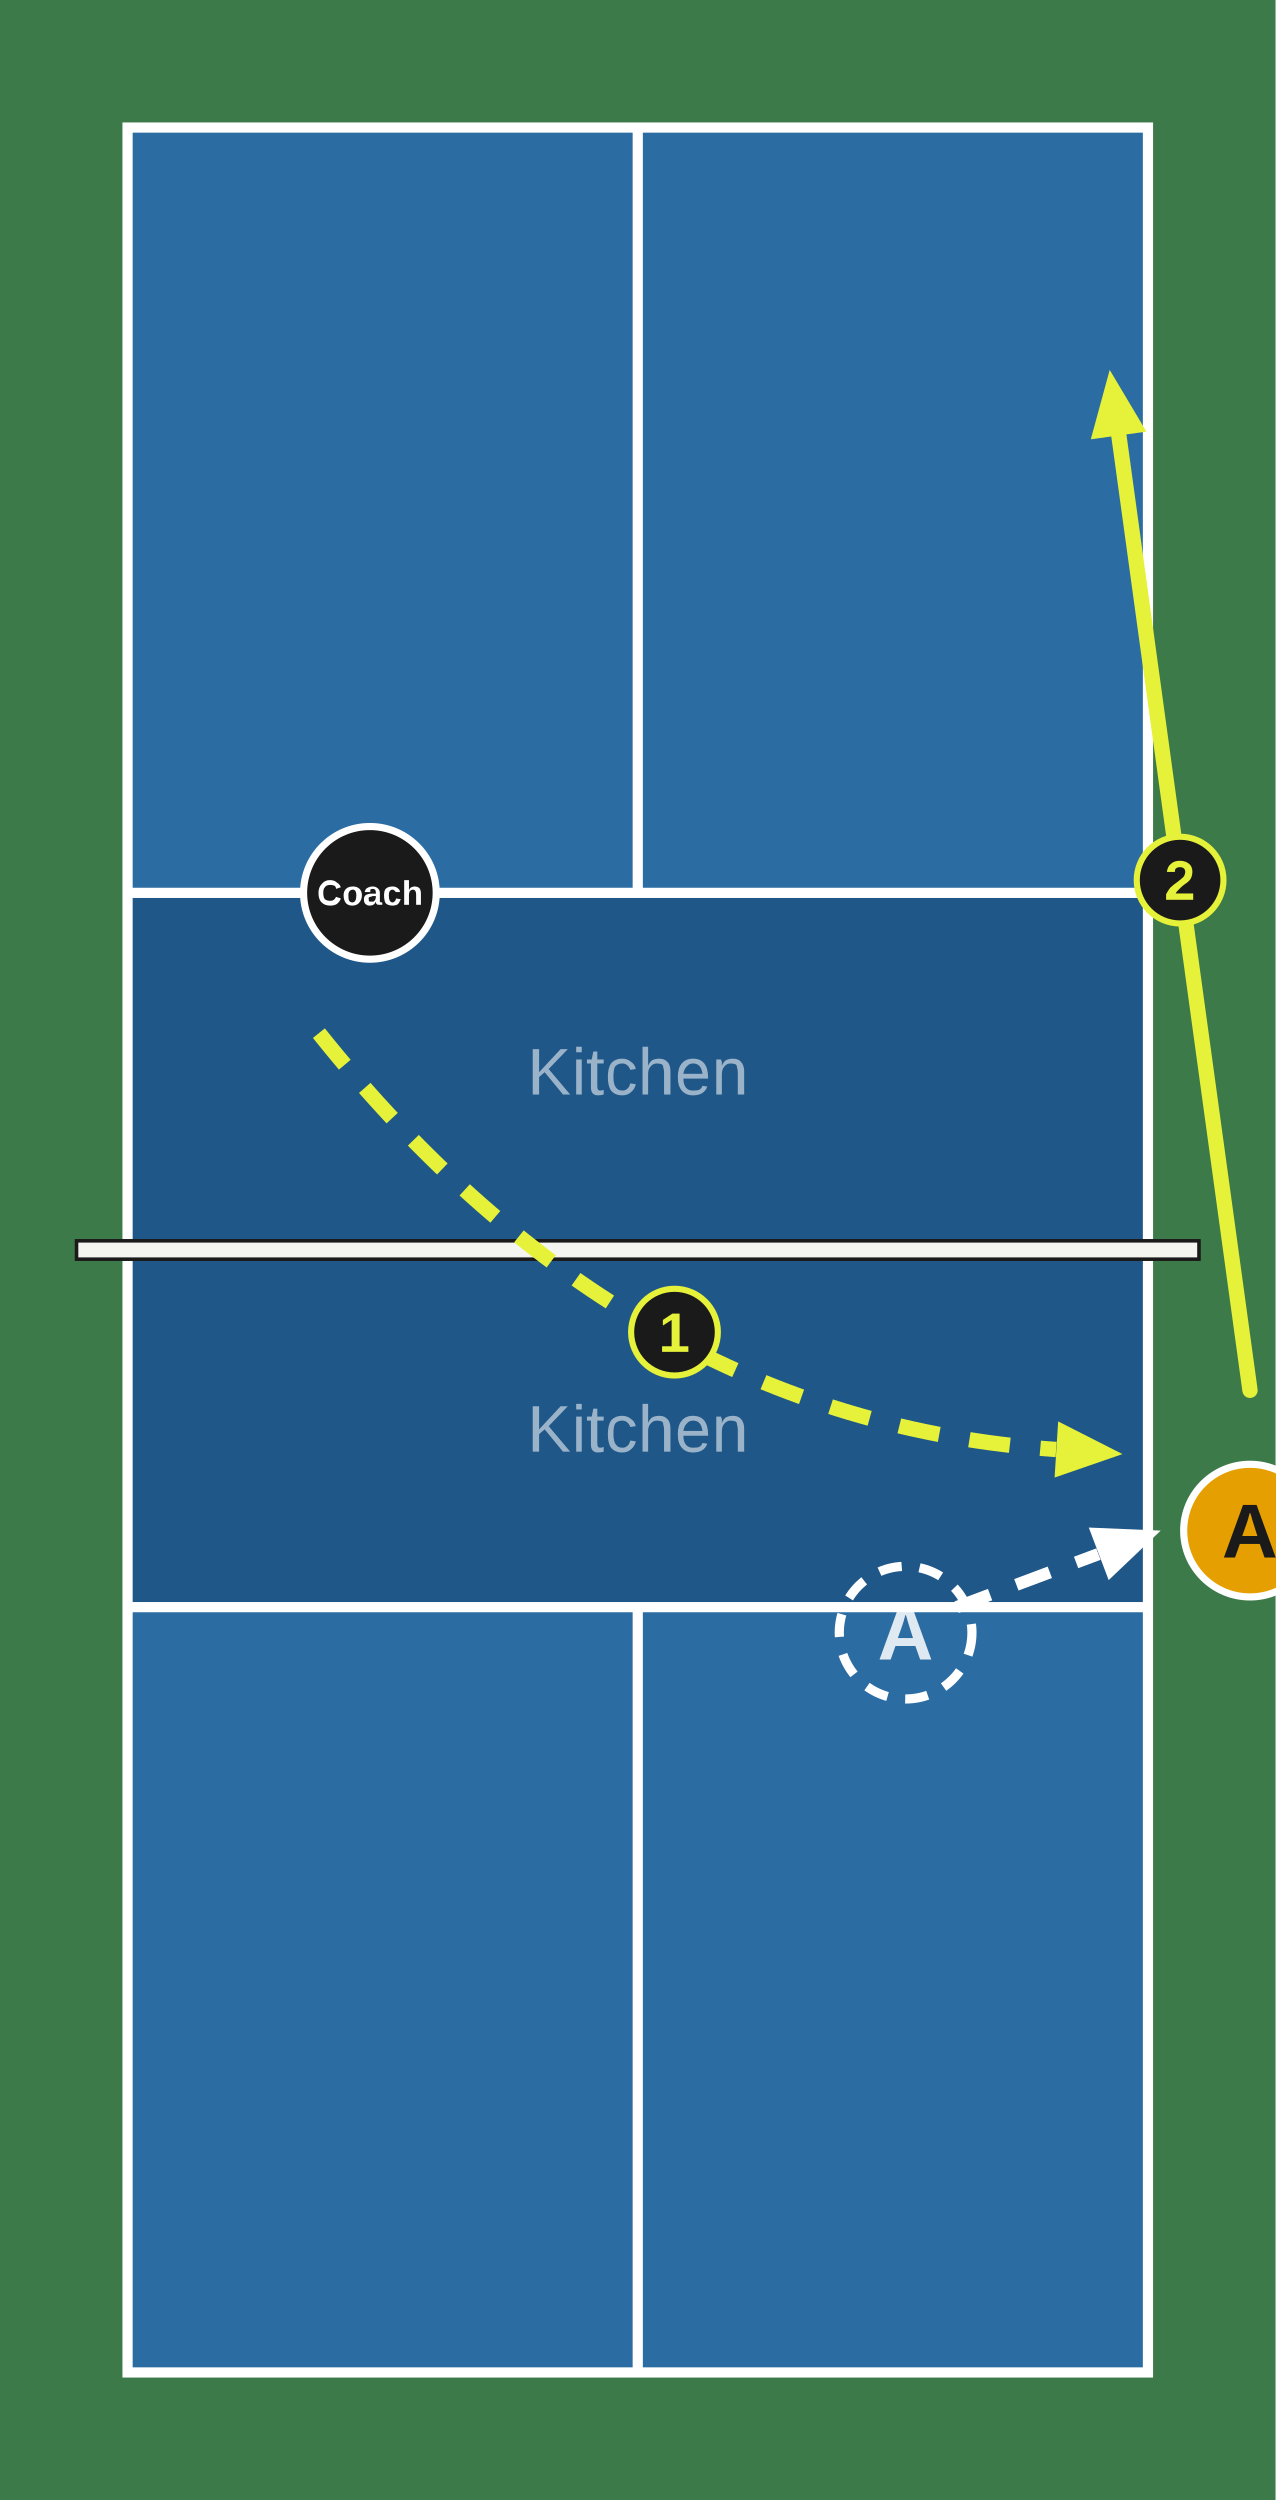
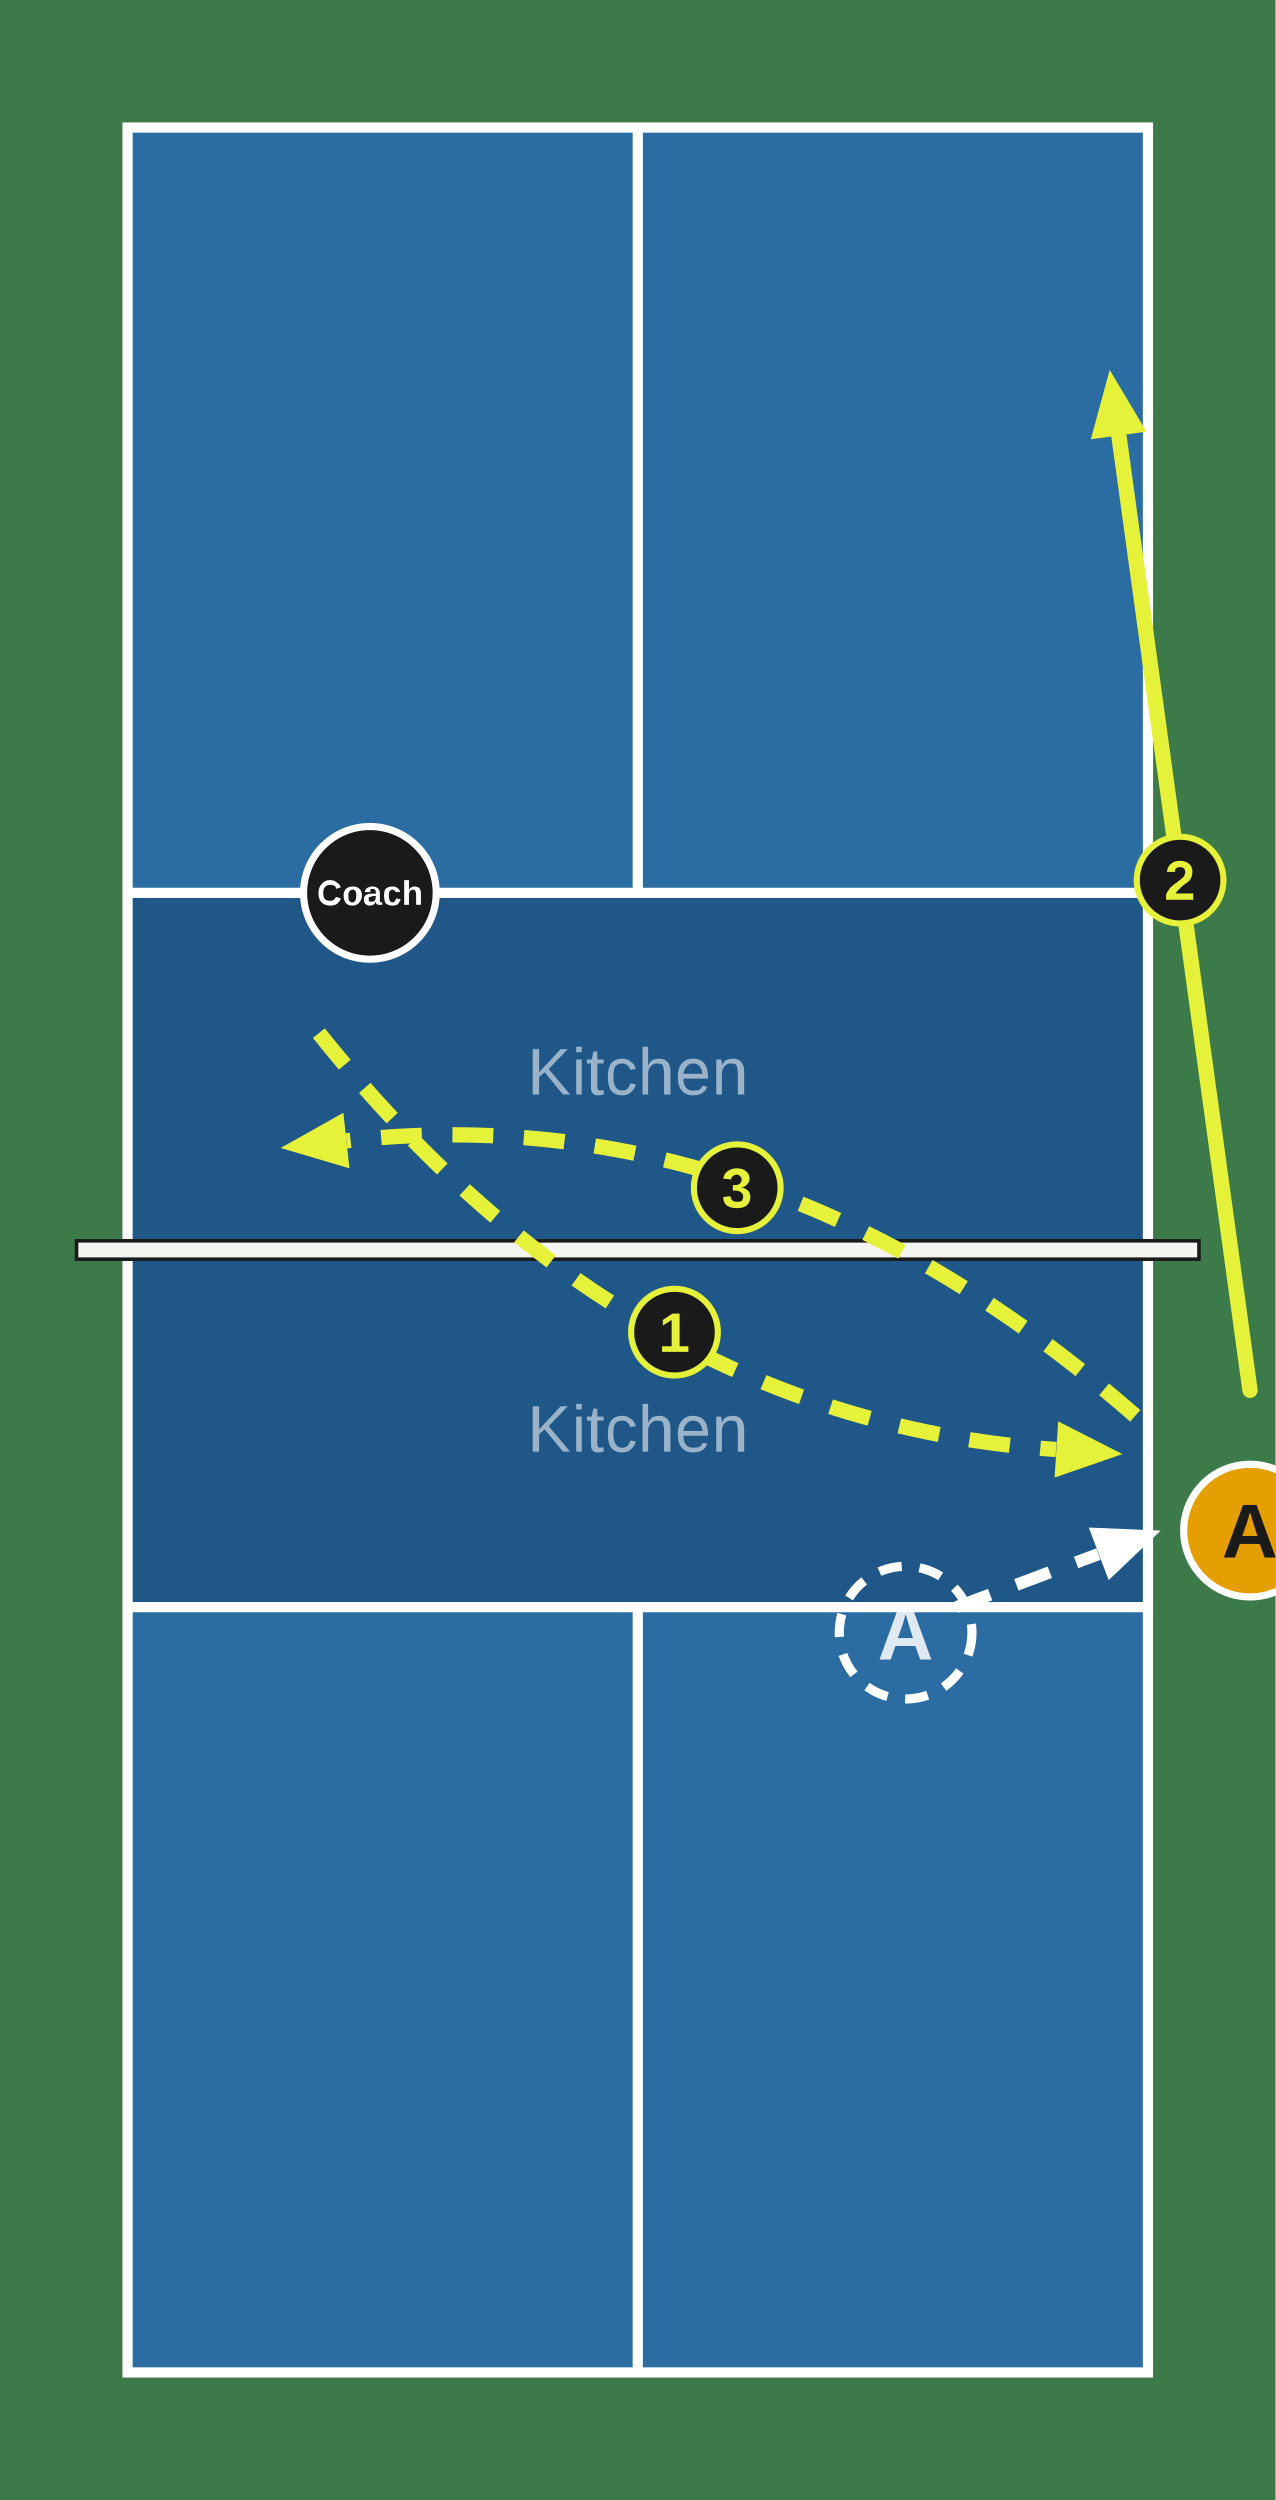
<svg xmlns="http://www.w3.org/2000/svg" viewBox="-2.5 -2.5 25 49" width="400" height="784" role="img" aria-label="Coach-Fed ATP" font-family="Arial, Helvetica, 'Helvetica Neue', sans-serif">
  <g>
    <rect x="-2.5" y="-2.5" width="25" height="49" fill="#3d7a4a" />
    <rect x="0" y="0" width="20" height="44" fill="#2b6ca3" />
    <rect x="0" y="15" width="20" height="7" fill="#1f5788" />
    <rect x="0" y="22" width="20" height="7" fill="#1f5788" />
    <rect x="0" y="0" width="20" height="44" stroke="#ffffff" stroke-width="0.2" fill="none" />
    <path d="M0 15H20M0 29H20M10 0V15M10 29V44" stroke="#ffffff" stroke-width="0.2" fill="none" />
    <text x="10" y="18.5" dy="0.35em" font-size="1.3" fill="#ffffff" fill-opacity="0.55" text-anchor="middle" font-family="Arial, Helvetica, 'Helvetica Neue', sans-serif">Kitchen</text>
    <text x="10" y="25.5" dy="0.35em" font-size="1.3" fill="#ffffff" fill-opacity="0.55" text-anchor="middle" font-family="Arial, Helvetica, 'Helvetica Neue', sans-serif">Kitchen</text>
    <rect x="-1" y="21.82" width="22" height="0.36" fill="#f4f4f0" stroke="#1a1a1a" stroke-width="0.07" />
    <circle cx="4.75" cy="15" r="1.3" fill="#1a1a1a" stroke="#ffffff" stroke-width="0.14" />
    <text x="4.75" y="15" dy="0.35em" font-size="0.68" font-weight="700" fill="#ffffff" text-anchor="middle" font-family="Arial, Helvetica, 'Helvetica Neue', sans-serif">Coach</text>
    <circle cx="22" cy="27.5" r="1.3" fill="#e69f00" stroke="#ffffff" stroke-width="0.14" />
    <text x="22" y="27.5" dy="0.35em" font-size="1.5" font-weight="700" fill="#1a1a1a" text-anchor="middle" font-family="Arial, Helvetica, 'Helvetica Neue', sans-serif">A</text>
    <circle cx="15.25" cy="29.5" r="1.3" fill="none" stroke="#ffffff" stroke-width="0.18" stroke-dasharray="0.45 0.35" />
    <text x="15.25" y="29.5" dy="0.35em" font-size="1.5" font-weight="700" fill="#ffffff" fill-opacity="0.85" text-anchor="middle" font-family="Arial, Helvetica, 'Helvetica Neue', sans-serif">A</text>
    <path d="M16.25 29L19.03 27.96" fill="none" stroke="#ffffff" stroke-width="0.24" stroke-dasharray="0.7 0.55" />
    <polygon points="20.25,27.5 19.23,28.47 18.84,27.44" fill="#ffffff" />
    <path d="M3.75 17.75Q9.81 25.34 18.2 25.91" fill="none" stroke="#e6f23a" stroke-width="0.3" stroke-dasharray="0.8 0.6" />
    <polygon points="19.5,26 18.17,26.46 18.24,25.36" fill="#e6f23a" />
    <circle cx="10.72" cy="23.61" r="0.85" fill="#1a1a1a" stroke="#e6f23a" stroke-width="0.12" />
    <text x="10.72" y="23.61" dy="0.35em" font-size="1.1" font-weight="700" fill="#e6f23a" text-anchor="middle" font-family="Arial, Helvetica, 'Helvetica Neue', sans-serif">1</text>
    <path d="M22 24.75L19.43 6.04" fill="none" stroke="#e6f23a" stroke-width="0.3" stroke-linecap="round" />
    <polygon points="19.25,4.75 19.97,5.96 18.88,6.11" fill="#e6f23a" />
    <circle cx="20.63" cy="14.75" r="0.85" fill="#1a1a1a" stroke="#e6f23a" stroke-width="0.12" />
    <text x="20.63" y="14.75" dy="0.35em" font-size="1.1" font-weight="700" fill="#e6f23a" text-anchor="middle" font-family="Arial, Helvetica, 'Helvetica Neue', sans-serif">2</text>
+     <path d="M19.75 25.25Q12.53 18.94 4.29 19.86" fill="none" stroke="#e6f23a" stroke-width="0.3" stroke-dasharray="0.8 0.6" />
+     <polygon points="3,20 4.23,19.31 4.35,20.4" fill="#e6f23a" />
+     <circle cx="11.95" cy="20.78" r="0.85" fill="#1a1a1a" stroke="#e6f23a" stroke-width="0.12" />
+     <text x="11.95" y="20.78" dy="0.35em" font-size="1.1" font-weight="700" fill="#e6f23a" text-anchor="middle" font-family="Arial, Helvetica, 'Helvetica Neue', sans-serif">3</text>
  </g>
</svg>
